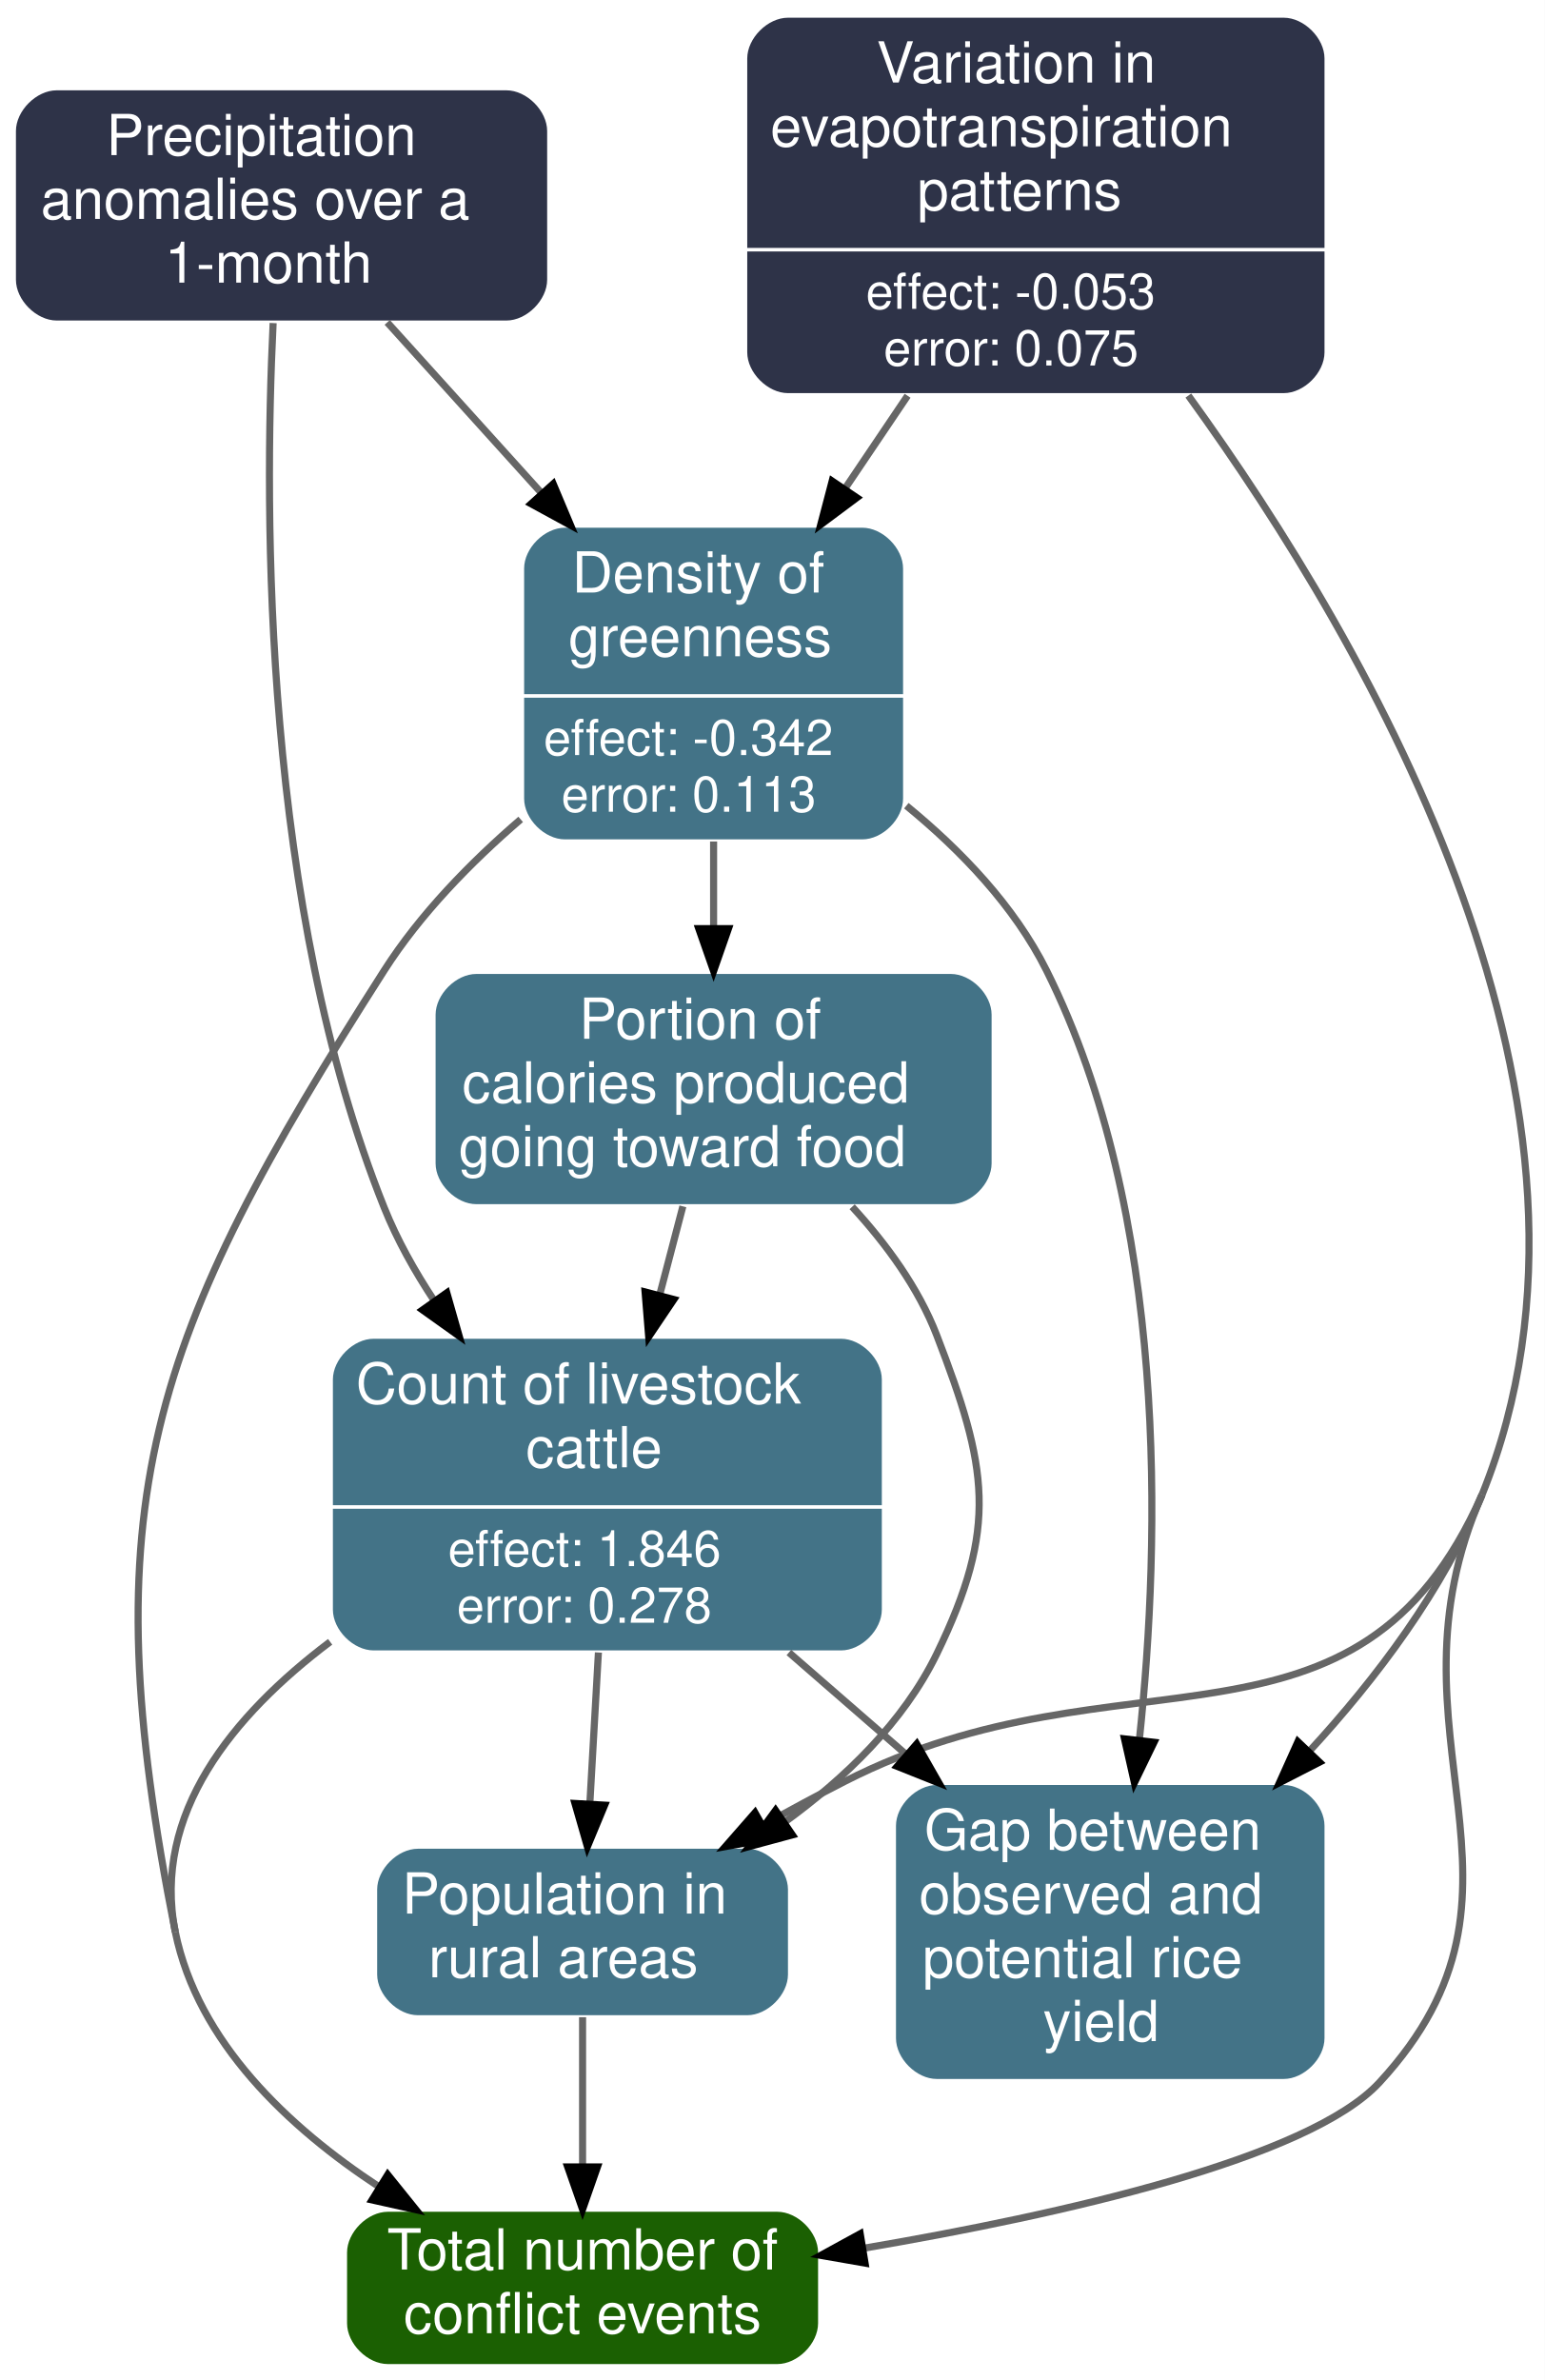
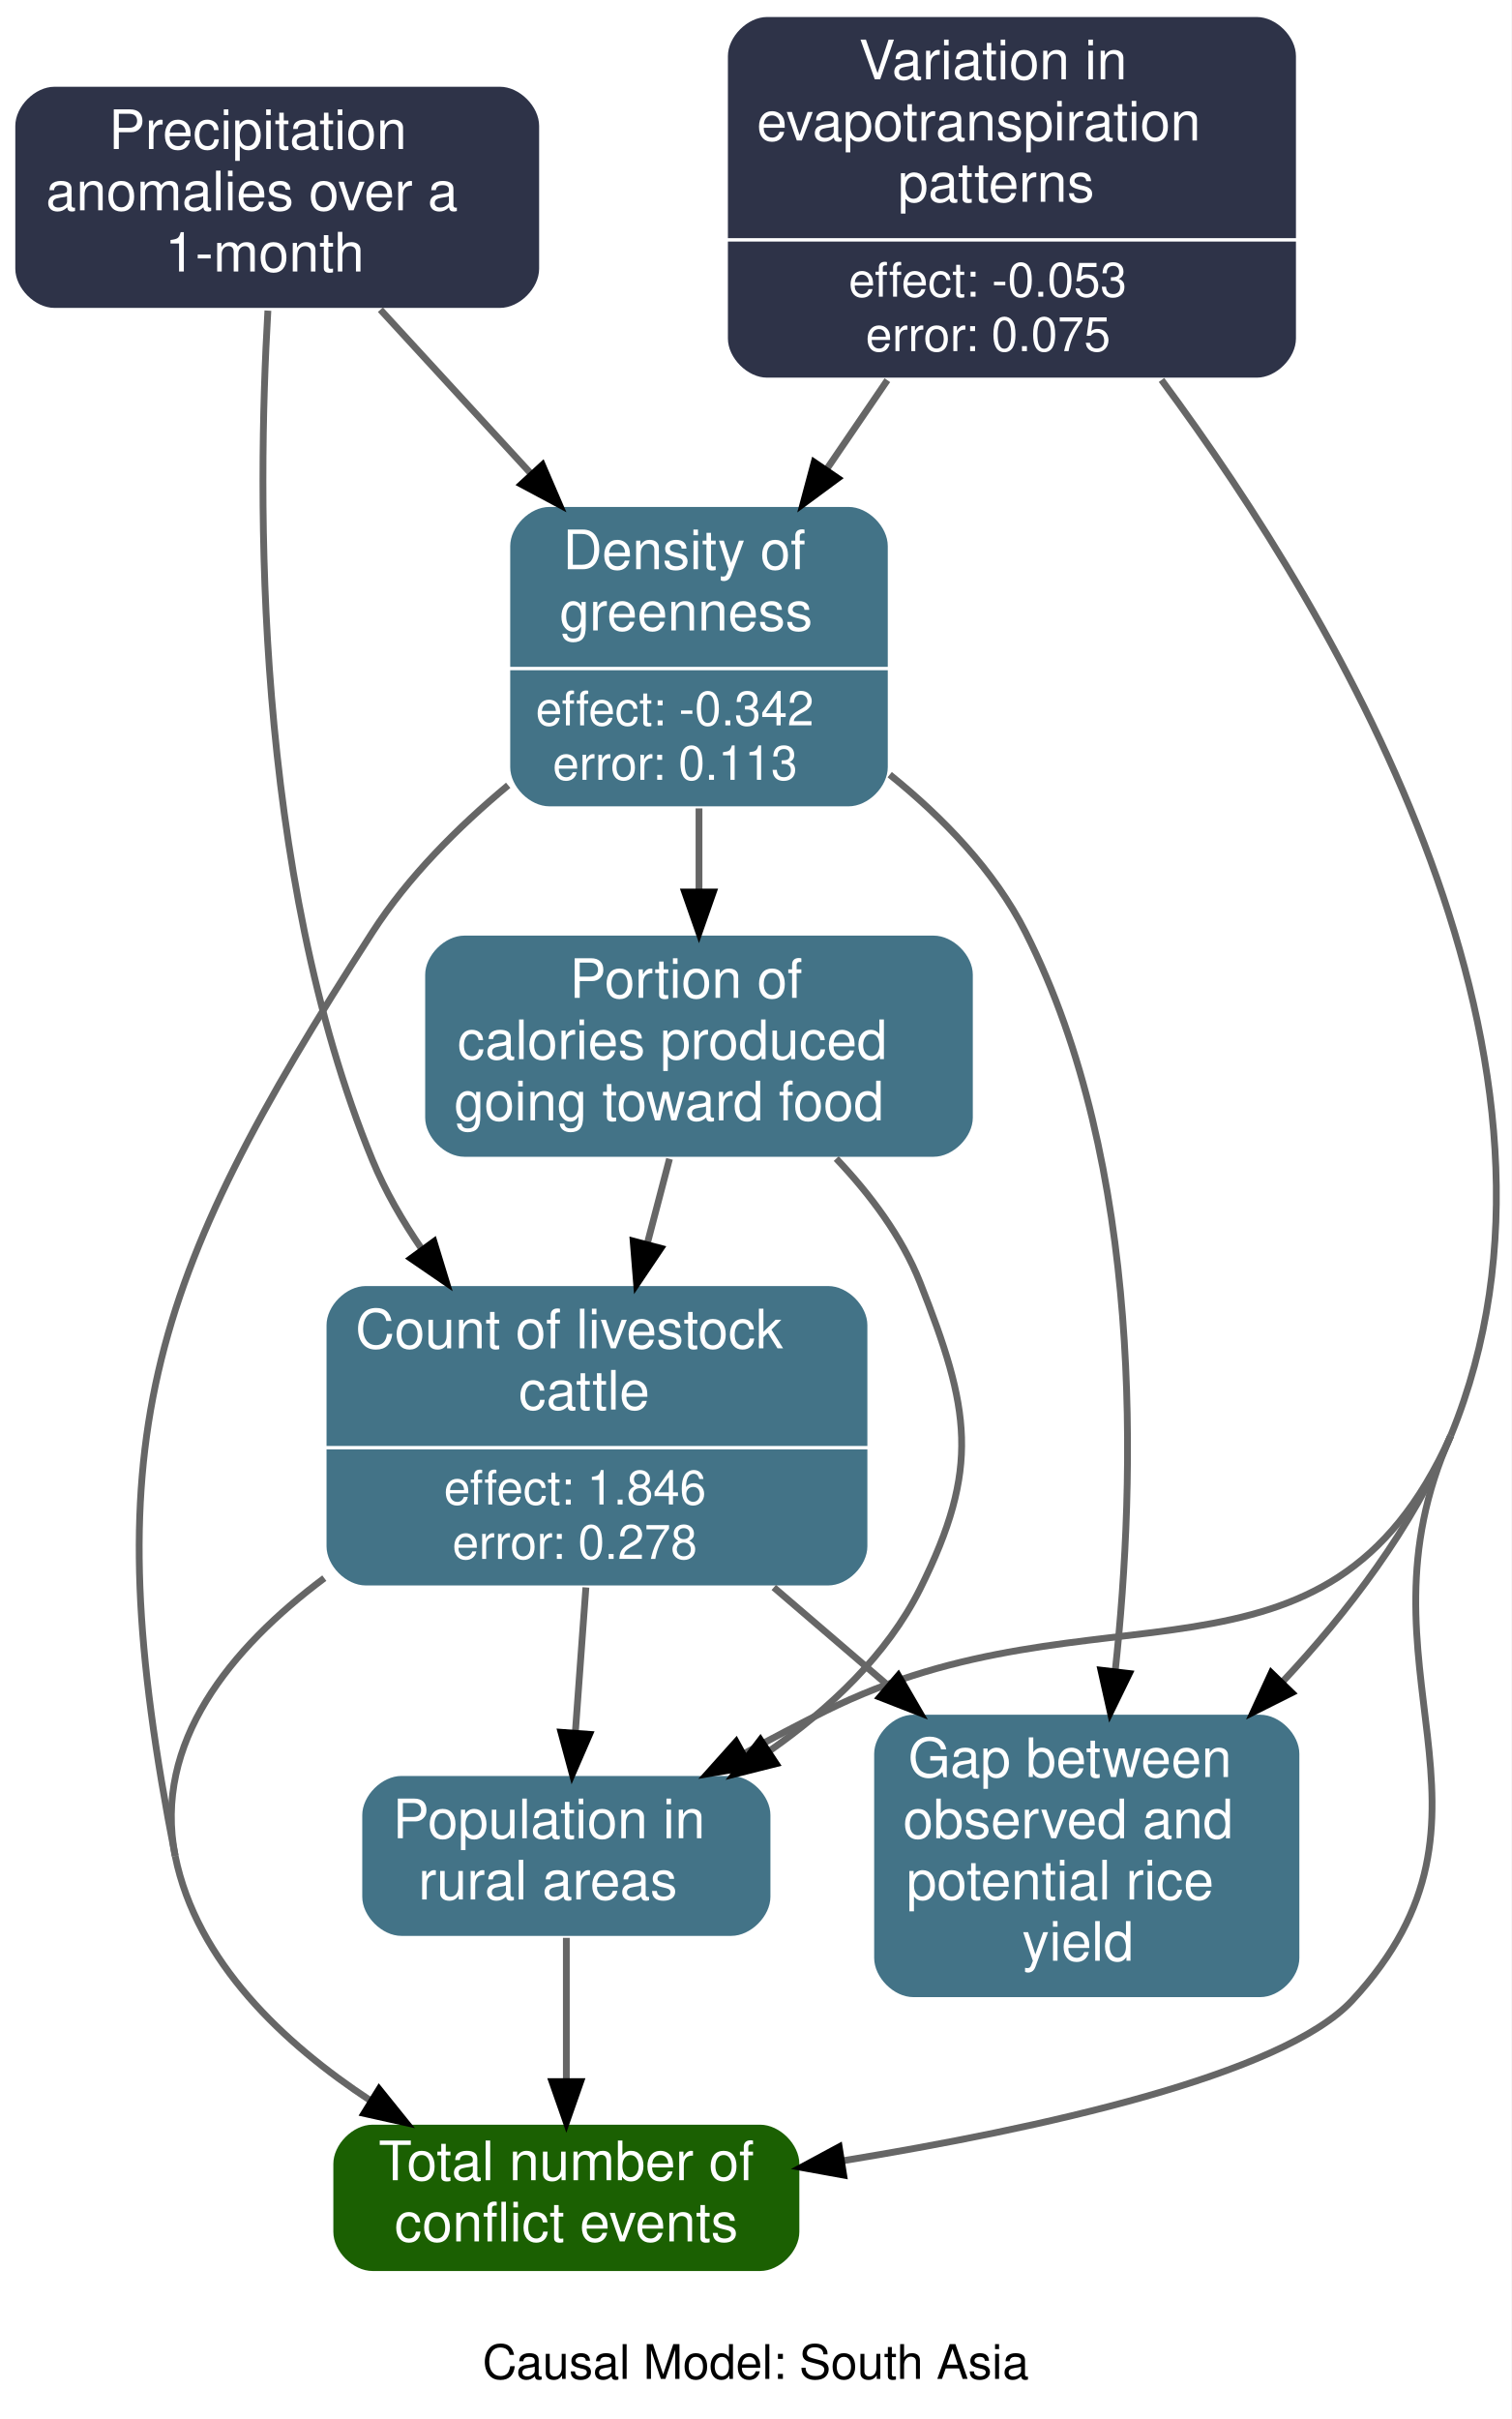
- <svg xmlns="http://www.w3.org/2000/svg" width="" height="" viewBox="0.00 0.00 436.20 672.00" preserveAspectRatio="xMinYMin">
-   <g id="graph0" class="graph" transform="scale(1 1) rotate(0) translate(4 668)">
-     <polygon fill="#ffffff" stroke="transparent" points="-4,4 -4,-668 432.199,-668 432.199,4 -4,4" />
+ <svg xmlns="http://www.w3.org/2000/svg" width="" height="" viewBox="0.00 0.00 444.37 711.00" preserveAspectRatio="xMinYMin">
+   <g id="graph0" class="graph" transform="scale(1 1) rotate(0) translate(4 707)">
+     <polygon fill="#ffffff" stroke="transparent" points="-4,4 -4,-707 440.37,-707 440.37,4 -4,4" />
+     <text text-anchor="middle" x="218.185" y="-7.8" font-family="Helvetica, Arial, sans-serif" font-size="14.00" fill="#000000">Causal Model: South Asia</text>
    <g id="node1" class="node rankA">
-       <path fill="none" stroke="#000000" d="M218.5,-556.5C218.5,-556.5 358.5,-556.5 358.5,-556.5 364.5,-556.5 370.5,-562.5 370.5,-568.5 370.5,-568.5 370.5,-651.5 370.5,-651.5 370.5,-657.5 364.5,-663.5 358.5,-663.5 358.5,-663.5 218.5,-663.5 218.5,-663.5 212.5,-663.5 206.5,-657.5 206.5,-651.5 206.5,-651.5 206.5,-568.5 206.5,-568.5 206.5,-562.5 212.5,-556.5 218.5,-556.5" />
-       <text text-anchor="start" x="243.5" y="-644.7" font-family="Helvetica, Arial, sans-serif" font-size="16.00" fill="#000000">Variation in</text>
-       <text text-anchor="start" x="213.5" y="-626.7" font-family="Helvetica, Arial, sans-serif" font-size="16.00" fill="#000000">evapotranspiration</text>
-       <text text-anchor="start" x="255" y="-608.7" font-family="Helvetica, Arial, sans-serif" font-size="16.00" fill="#000000">patterns</text>
-       <polyline fill="none" stroke="#000000" points="206.5,-597.5 370.5,-597.5 " />
-       <text text-anchor="start" x="240.5" y="-580.8" font-family="Helvetica, Arial, sans-serif" font-size="14.00" fill="#000000">effect: -0.053</text>
-       <text text-anchor="start" x="245.5" y="-564.8" font-family="Helvetica, Arial, sans-serif" font-size="14.00" fill="#000000">error: 0.075</text>
+       <path fill="none" stroke="#000000" d="M221.5,-595.5C221.5,-595.5 365.5,-595.5 365.5,-595.5 371.5,-595.5 377.5,-601.5 377.5,-607.5 377.5,-607.5 377.5,-690.5 377.5,-690.5 377.5,-696.5 371.5,-702.5 365.5,-702.5 365.5,-702.5 221.5,-702.5 221.5,-702.5 215.5,-702.5 209.5,-696.5 209.5,-690.5 209.5,-690.5 209.5,-607.5 209.5,-607.5 209.5,-601.5 215.5,-595.5 221.5,-595.5" />
+       <text text-anchor="start" x="248.5" y="-683.7" font-family="Helvetica, Arial, sans-serif" font-size="16.00" fill="#000000">Variation in</text>
+       <text text-anchor="start" x="218.5" y="-665.7" font-family="Helvetica, Arial, sans-serif" font-size="16.00" fill="#000000">evapotranspiration</text>
+       <text text-anchor="start" x="260" y="-647.7" font-family="Helvetica, Arial, sans-serif" font-size="16.00" fill="#000000">patterns</text>
+       <polyline fill="none" stroke="#000000" points="209.5,-636.5 377.5,-636.5 " />
+       <text text-anchor="start" x="245.5" y="-619.8" font-family="Helvetica, Arial, sans-serif" font-size="14.00" fill="#000000">effect: -0.053</text>
+       <text text-anchor="start" x="250.5" y="-603.8" font-family="Helvetica, Arial, sans-serif" font-size="14.00" fill="#000000">error: 0.075</text>
    </g>
    <g id="node3" class="node rankB">
-       <path fill="none" stroke="#000000" d="M155.5,-430.5C155.5,-430.5 239.5,-430.5 239.5,-430.5 245.5,-430.5 251.5,-436.5 251.5,-442.5 251.5,-442.5 251.5,-507.5 251.5,-507.5 251.5,-513.5 245.5,-519.5 239.5,-519.5 239.5,-519.5 155.5,-519.5 155.5,-519.5 149.5,-519.5 143.5,-513.5 143.5,-507.5 143.5,-507.5 143.5,-442.5 143.5,-442.5 143.5,-436.5 149.5,-430.5 155.5,-430.5" />
-       <text text-anchor="start" x="157.5" y="-500.7" font-family="Helvetica, Arial, sans-serif" font-size="16.00" fill="#000000">Density of</text>
-       <text text-anchor="start" x="156.5" y="-482.7" font-family="Helvetica, Arial, sans-serif" font-size="16.00" fill="#000000">greenness</text>
-       <polyline fill="none" stroke="#000000" points="143.5,-471.5 251.5,-471.5 " />
-       <text text-anchor="start" x="149.5" y="-454.8" font-family="Helvetica, Arial, sans-serif" font-size="14.00" fill="#000000">effect: -0.342</text>
-       <text text-anchor="start" x="154.5" y="-438.8" font-family="Helvetica, Arial, sans-serif" font-size="14.00" fill="#000000">error: 0.113</text>
+       <path fill="none" stroke="#000000" d="M157.5,-469.5C157.5,-469.5 245.5,-469.5 245.5,-469.5 251.5,-469.5 257.5,-475.5 257.5,-481.5 257.5,-481.5 257.5,-546.5 257.5,-546.5 257.5,-552.5 251.5,-558.5 245.5,-558.5 245.5,-558.5 157.5,-558.5 157.5,-558.5 151.5,-558.5 145.5,-552.5 145.5,-546.5 145.5,-546.5 145.5,-481.5 145.5,-481.5 145.5,-475.5 151.5,-469.5 157.5,-469.5" />
+       <text text-anchor="start" x="161.5" y="-539.7" font-family="Helvetica, Arial, sans-serif" font-size="16.00" fill="#000000">Density of</text>
+       <text text-anchor="start" x="160.5" y="-521.7" font-family="Helvetica, Arial, sans-serif" font-size="16.00" fill="#000000">greenness</text>
+       <polyline fill="none" stroke="#000000" points="145.5,-510.5 257.5,-510.5 " />
+       <text text-anchor="start" x="153.5" y="-493.8" font-family="Helvetica, Arial, sans-serif" font-size="14.00" fill="#000000">effect: -0.342</text>
+       <text text-anchor="start" x="158.5" y="-477.8" font-family="Helvetica, Arial, sans-serif" font-size="14.00" fill="#000000">error: 0.113</text>
    </g>
    <g id="edge1" class="edge">
-       <path fill="none" stroke="#000000" stroke-width="2" d="M252.273,-556.256C246.43,-547.589 240.375,-538.606 234.514,-529.912" />
-       <polygon fill="#000000" stroke="#000000" stroke-width="2" points="237.938,-527.477 227.748,-519.874 230.973,-532.172 237.938,-527.477" />
+       <path fill="none" stroke="#000000" stroke-width="2" d="M256.875,-595.256C250.968,-586.589 244.846,-577.606 238.921,-568.912" />
+       <polygon fill="#000000" stroke="#000000" stroke-width="2" points="242.309,-566.425 232.081,-558.874 235.368,-571.155 242.309,-566.425" />
    </g>
    <g id="node6" class="node rankB">
-       <path fill="none" stroke="#000000" d="M260.5,-80.5C260.5,-80.5 358.5,-80.5 358.5,-80.5 364.5,-80.5 370.5,-86.5 370.5,-92.5 370.5,-92.5 370.5,-152.5 370.5,-152.5 370.5,-158.5 364.5,-164.5 358.5,-164.5 358.5,-164.5 260.5,-164.5 260.5,-164.5 254.5,-164.5 248.5,-158.5 248.5,-152.5 248.5,-152.5 248.5,-92.5 248.5,-92.5 248.5,-86.5 254.5,-80.5 260.5,-80.5" />
-       <text text-anchor="start" x="257" y="-145.7" font-family="Helvetica, Arial, sans-serif" font-size="16.00" fill="#000000">Gap between</text>
-       <text text-anchor="start" x="255.5" y="-127.7" font-family="Helvetica, Arial, sans-serif" font-size="16.00" fill="#000000">observed and</text>
-       <text text-anchor="start" x="256.5" y="-109.7" font-family="Helvetica, Arial, sans-serif" font-size="16.00" fill="#000000">potential rice</text>
-       <text text-anchor="start" x="290.5" y="-91.7" font-family="Helvetica, Arial, sans-serif" font-size="16.00" fill="#000000">yield</text>
+       <path fill="none" stroke="#000000" d="M264.5,-119.5C264.5,-119.5 366.5,-119.5 366.5,-119.5 372.5,-119.5 378.5,-125.5 378.5,-131.5 378.5,-131.5 378.5,-191.5 378.5,-191.5 378.5,-197.5 372.5,-203.5 366.5,-203.5 366.5,-203.5 264.5,-203.5 264.5,-203.5 258.5,-203.5 252.5,-197.5 252.5,-191.5 252.5,-191.5 252.5,-131.5 252.5,-131.5 252.5,-125.5 258.5,-119.5 264.5,-119.5" />
+       <text text-anchor="start" x="263" y="-184.7" font-family="Helvetica, Arial, sans-serif" font-size="16.00" fill="#000000">Gap between</text>
+       <text text-anchor="start" x="261.5" y="-166.7" font-family="Helvetica, Arial, sans-serif" font-size="16.00" fill="#000000">observed and</text>
+       <text text-anchor="start" x="262.5" y="-148.7" font-family="Helvetica, Arial, sans-serif" font-size="16.00" fill="#000000">potential rice</text>
+       <text text-anchor="start" x="296.5" y="-130.7" font-family="Helvetica, Arial, sans-serif" font-size="16.00" fill="#000000">yield</text>
    </g>
    <g id="edge2" class="edge">
-       <path fill="none" stroke="#000000" stroke-width="2" d="M414.5,-246C403.641,-219.188 384.574,-193.996 365.642,-173.447" />
-       <polygon fill="#000000" stroke="#000000" stroke-width="2" points="368.583,-170.445 357.272,-164.639 362.493,-176.231 368.583,-170.445" />
+       <path fill="none" stroke="#000000" stroke-width="2" d="M422.5,-285C411.452,-258.147 392.134,-233.025 372.925,-212.542" />
+       <polygon fill="#000000" stroke="#000000" stroke-width="2" points="375.794,-209.467 364.431,-203.763 369.757,-215.308 375.794,-209.467" />
    </g>
    <g id="node7" class="node rankB">
-       <path fill="none" stroke="#000000" d="M114,-98.5C114,-98.5 207,-98.5 207,-98.5 213,-98.5 219,-104.5 219,-110.5 219,-110.5 219,-134.5 219,-134.5 219,-140.5 213,-146.5 207,-146.5 207,-146.5 114,-146.5 114,-146.5 108,-146.5 102,-140.5 102,-134.5 102,-134.5 102,-110.5 102,-110.5 102,-104.5 108,-98.5 114,-98.5" />
-       <text text-anchor="start" x="109.5" y="-127.7" font-family="Helvetica, Arial, sans-serif" font-size="16.00" fill="#000000">Population in</text>
-       <text text-anchor="start" x="117" y="-109.7" font-family="Helvetica, Arial, sans-serif" font-size="16.00" fill="#000000">rural areas</text>
+       <path fill="none" stroke="#000000" d="M114,-137.5C114,-137.5 211,-137.5 211,-137.5 217,-137.5 223,-143.5 223,-149.5 223,-149.5 223,-173.5 223,-173.5 223,-179.5 217,-185.5 211,-185.5 211,-185.5 114,-185.5 114,-185.5 108,-185.5 102,-179.5 102,-173.5 102,-173.5 102,-149.5 102,-149.5 102,-143.5 108,-137.5 114,-137.5" />
+       <text text-anchor="start" x="111.5" y="-166.7" font-family="Helvetica, Arial, sans-serif" font-size="16.00" fill="#000000">Population in</text>
+       <text text-anchor="start" x="119" y="-148.7" font-family="Helvetica, Arial, sans-serif" font-size="16.00" fill="#000000">rural areas</text>
    </g>
    <g id="edge3" class="edge">
-       <path fill="none" stroke="#000000" stroke-width="2" d="M331.555,-556.315C383.42,-484.738 458.431,-354.47 414.5,-246" />
-       <path fill="none" stroke="#000000" stroke-width="2" d="M414.5,-246C379.101,-165.732 312.631,-204.894 234.5,-165 226.967,-161.154 219.113,-156.909 211.456,-152.635" />
-       <polygon fill="#000000" stroke="#000000" stroke-width="2" points="213.328,-148.869 200.817,-146.611 209.19,-156.178 213.328,-148.869" />
+       <path fill="none" stroke="#000000" stroke-width="2" d="M337.479,-595.325C390.469,-523.761 467.143,-393.505 422.5,-285" />
+       <path fill="none" stroke="#000000" stroke-width="2" d="M422.5,-285C385.996,-203.446 318.472,-243.85 238.5,-204 230.686,-200.106 222.53,-195.807 214.584,-191.482" />
+       <polygon fill="#000000" stroke="#000000" stroke-width="2" points="216.466,-187.724 203.93,-185.606 212.409,-195.079 216.466,-187.724" />
    </g>
    <g id="node8" class="node rankC">
-       <path fill="none" stroke="#000000" d="M215.5,-44C215.5,-44 105.5,-44 105.5,-44 99.5,-44 93.5,-38 93.5,-32 93.5,-32 93.5,-12 93.5,-12 93.5,-6 99.5,0 105.5,0 105.5,0 215.5,0 215.5,0 221.5,0 227.5,-6 227.5,-12 227.5,-12 227.5,-32 227.5,-32 227.5,-38 221.5,-44 215.5,-44" />
-       <text text-anchor="middle" x="160.5" y="-27.2" font-family="Helvetica, Arial, sans-serif" font-size="16.00" fill="#000000">Total number of</text>
-       <text text-anchor="middle" x="160.5" y="-9.2" font-family="Helvetica, Arial, sans-serif" font-size="16.00" fill="#000000">conflict events</text>
+       <path fill="none" stroke="#000000" d="M219.5,-83C219.5,-83 105.5,-83 105.5,-83 99.5,-83 93.5,-77 93.5,-71 93.5,-71 93.5,-51 93.5,-51 93.5,-45 99.5,-39 105.5,-39 105.5,-39 219.5,-39 219.5,-39 225.5,-39 231.5,-45 231.5,-51 231.5,-51 231.5,-71 231.5,-71 231.5,-77 225.5,-83 219.5,-83" />
+       <text text-anchor="middle" x="162.5" y="-66.2" font-family="Helvetica, Arial, sans-serif" font-size="16.00" fill="#000000">Total number of</text>
+       <text text-anchor="middle" x="162.5" y="-48.2" font-family="Helvetica, Arial, sans-serif" font-size="16.00" fill="#000000">conflict events</text>
    </g>
    <g id="edge4" class="edge">
-       <path fill="none" stroke="#000000" stroke-width="2" d="M414.5,-246C384.279,-177.473 436.317,-135.017 385.5,-80 365.664,-58.525 296.165,-42.775 239.597,-33.151" />
-       <polygon fill="#000000" stroke="#000000" stroke-width="2" points="240.27,-29.006 227.745,-31.191 238.899,-37.293 240.27,-29.006" />
+       <path fill="none" stroke="#000000" stroke-width="2" d="M422.5,-285C391.902,-216.64 444.49,-173.857 393.5,-119 373.099,-97.052 301.751,-81.364 243.686,-71.884" />
+       <polygon fill="#000000" stroke="#000000" stroke-width="2" points="244.03,-67.686 231.52,-69.955 242.714,-75.983 244.03,-67.686" />
    </g>
    <g id="node2" class="node rankB">
-       <path fill="none" stroke="#000000" d="M130.5,-327.5C130.5,-327.5 264.5,-327.5 264.5,-327.5 270.5,-327.5 276.5,-333.5 276.5,-339.5 276.5,-339.5 276.5,-381.5 276.5,-381.5 276.5,-387.5 270.5,-393.5 264.5,-393.5 264.5,-393.5 130.5,-393.5 130.5,-393.5 124.5,-393.5 118.5,-387.5 118.5,-381.5 118.5,-381.5 118.5,-339.5 118.5,-339.5 118.5,-333.5 124.5,-327.5 130.5,-327.5" />
-       <text text-anchor="start" x="159.5" y="-374.7" font-family="Helvetica, Arial, sans-serif" font-size="16.00" fill="#000000">Portion of</text>
-       <text text-anchor="start" x="126.5" y="-356.7" font-family="Helvetica, Arial, sans-serif" font-size="16.00" fill="#000000">calories produced</text>
-       <text text-anchor="start" x="125.5" y="-338.7" font-family="Helvetica, Arial, sans-serif" font-size="16.00" fill="#000000">going toward food</text>
+       <path fill="none" stroke="#000000" d="M132.5,-366.5C132.5,-366.5 270.5,-366.5 270.5,-366.5 276.5,-366.5 282.5,-372.5 282.5,-378.5 282.5,-378.5 282.5,-420.5 282.5,-420.5 282.5,-426.5 276.5,-432.5 270.5,-432.5 270.5,-432.5 132.5,-432.5 132.5,-432.5 126.5,-432.5 120.5,-426.5 120.5,-420.5 120.5,-420.5 120.5,-378.5 120.5,-378.5 120.5,-372.5 126.5,-366.5 132.5,-366.5" />
+       <text text-anchor="start" x="163.5" y="-413.7" font-family="Helvetica, Arial, sans-serif" font-size="16.00" fill="#000000">Portion of</text>
+       <text text-anchor="start" x="130.5" y="-395.7" font-family="Helvetica, Arial, sans-serif" font-size="16.00" fill="#000000">calories produced</text>
+       <text text-anchor="start" x="129.5" y="-377.7" font-family="Helvetica, Arial, sans-serif" font-size="16.00" fill="#000000">going toward food</text>
    </g>
    <g id="node4" class="node rankB">
-       <path fill="none" stroke="#000000" d="M101.5,-201.5C101.5,-201.5 233.5,-201.5 233.5,-201.5 239.5,-201.5 245.5,-207.5 245.5,-213.5 245.5,-213.5 245.5,-278.5 245.5,-278.5 245.5,-284.5 239.5,-290.5 233.5,-290.5 233.5,-290.5 101.5,-290.5 101.5,-290.5 95.5,-290.5 89.5,-284.5 89.5,-278.5 89.5,-278.5 89.5,-213.5 89.5,-213.5 89.5,-207.5 95.5,-201.5 101.5,-201.5" />
-       <text text-anchor="start" x="96.5" y="-271.7" font-family="Helvetica, Arial, sans-serif" font-size="16.00" fill="#000000">Count of livestock</text>
-       <text text-anchor="start" x="144.5" y="-253.7" font-family="Helvetica, Arial, sans-serif" font-size="16.00" fill="#000000">cattle</text>
-       <polyline fill="none" stroke="#000000" points="89.5,-242.5 245.5,-242.5 " />
-       <text text-anchor="start" x="122.5" y="-225.8" font-family="Helvetica, Arial, sans-serif" font-size="14.00" fill="#000000">effect: 1.846</text>
-       <text text-anchor="start" x="125" y="-209.8" font-family="Helvetica, Arial, sans-serif" font-size="14.00" fill="#000000">error: 0.278</text>
+       <path fill="none" stroke="#000000" d="M103.5,-240.5C103.5,-240.5 239.5,-240.5 239.5,-240.5 245.5,-240.5 251.5,-246.5 251.5,-252.5 251.5,-252.5 251.5,-317.5 251.5,-317.5 251.5,-323.5 245.5,-329.5 239.5,-329.5 239.5,-329.5 103.5,-329.5 103.5,-329.5 97.5,-329.5 91.5,-323.5 91.5,-317.5 91.5,-317.5 91.5,-252.5 91.5,-252.5 91.5,-246.5 97.5,-240.5 103.5,-240.5" />
+       <text text-anchor="start" x="100.5" y="-310.7" font-family="Helvetica, Arial, sans-serif" font-size="16.00" fill="#000000">Count of livestock</text>
+       <text text-anchor="start" x="148.5" y="-292.7" font-family="Helvetica, Arial, sans-serif" font-size="16.00" fill="#000000">cattle</text>
+       <polyline fill="none" stroke="#000000" points="91.5,-281.5 251.5,-281.5 " />
+       <text text-anchor="start" x="126.5" y="-264.8" font-family="Helvetica, Arial, sans-serif" font-size="14.00" fill="#000000">effect: 1.846</text>
+       <text text-anchor="start" x="129" y="-248.8" font-family="Helvetica, Arial, sans-serif" font-size="14.00" fill="#000000">error: 0.278</text>
    </g>
    <g id="edge5" class="edge">
-       <path fill="none" stroke="#000000" stroke-width="2" d="M188.823,-327.382C186.753,-319.481 184.486,-310.829 182.227,-302.209" />
-       <polygon fill="#000000" stroke="#000000" stroke-width="2" points="186.276,-301.091 179.172,-290.548 178.151,-303.221 186.276,-301.091" />
+       <path fill="none" stroke="#000000" stroke-width="2" d="M192.823,-366.382C190.753,-358.481 188.486,-349.829 186.227,-341.209" />
+       <polygon fill="#000000" stroke="#000000" stroke-width="2" points="190.276,-340.091 183.172,-329.548 182.151,-342.221 190.276,-340.091" />
    </g>
    <g id="edge6" class="edge">
-       <path fill="none" stroke="#000000" stroke-width="2" d="M236.621,-327.266C246.286,-316.762 255.342,-304.371 260.5,-291 274.897,-253.681 277.993,-236.972 260.5,-201 251.14,-181.753 234.523,-165.824 217.49,-153.461" />
-       <polygon fill="#000000" stroke="#000000" stroke-width="2" points="219.739,-149.91 207.464,-146.595 214.992,-156.841 219.739,-149.91" />
+       <path fill="none" stroke="#000000" stroke-width="2" d="M241.842,-366.462C251.813,-355.961 261.162,-343.523 266.5,-330 281.187,-292.794 284.334,-275.805 266.5,-240 256.804,-220.534 239.725,-204.618 222.175,-192.331" />
+       <polygon fill="#000000" stroke="#000000" stroke-width="2" points="224.169,-188.616 211.839,-185.517 219.546,-195.629 224.169,-188.616" />
    </g>
    <g id="edge7" class="edge">
-       <path fill="none" stroke="#000000" stroke-width="2" d="M197.5,-430.403C197.5,-422.409 197.5,-414.068 197.5,-406.048" />
-       <polygon fill="#000000" stroke="#000000" stroke-width="2" points="201.7,-405.803 197.5,-393.803 193.3,-405.803 201.7,-405.803" />
+       <path fill="none" stroke="#000000" stroke-width="2" d="M201.5,-469.403C201.5,-461.409 201.5,-453.068 201.5,-445.048" />
+       <polygon fill="#000000" stroke="#000000" stroke-width="2" points="205.7,-444.803 201.5,-432.803 197.3,-444.803 205.7,-444.803" />
    </g>
    <g id="edge8" class="edge">
-       <path fill="none" stroke="#000000" stroke-width="2" d="M251.923,-440.51C267.382,-427.853 282.458,-412.119 291.5,-394 325.89,-325.087 323.777,-233.832 317.708,-176.642" />
-       <polygon fill="#000000" stroke="#000000" stroke-width="2" points="321.869,-176.065 316.321,-164.626 313.524,-177.028 321.869,-176.065" />
+       <path fill="none" stroke="#000000" stroke-width="2" d="M257.569,-479.315C273.179,-466.738 288.35,-451.099 297.5,-433 332.247,-364.267 330.037,-272.962 323.849,-215.713" />
+       <polygon fill="#000000" stroke="#000000" stroke-width="2" points="328.008,-215.112 322.436,-203.684 319.665,-216.092 328.008,-215.112" />
    </g>
    <g id="edge9" class="edge">
-       <path fill="none" stroke="#000000" stroke-width="2" d="M143.025,-436.644C128.81,-424.407 114.649,-409.875 104.5,-394 37.986,-289.962 21.343,-243.597 45.5,-122.5" />
-       <path fill="none" stroke="#000000" stroke-width="2" d="M45.5,-122.5C51.876,-91.335 77.532,-67.309 102.998,-50.574" />
-       <polygon fill="#000000" stroke="#000000" stroke-width="2" points="105.485,-53.973 113.461,-44.073 101.052,-46.838 105.485,-53.973" />
+       <path fill="none" stroke="#000000" stroke-width="2" d="M145.408,-476.186C130.648,-463.912 115.95,-449.225 105.5,-433 38.687,-329.265 23.754,-282.583 47.5,-161.5" />
+       <path fill="none" stroke="#000000" stroke-width="2" d="M47.5,-161.5C53.825,-130.325 79.478,-106.298 104.954,-89.565" />
+       <polygon fill="#000000" stroke="#000000" stroke-width="2" points="107.444,-92.963 115.423,-83.065 103.013,-85.827 107.444,-92.963" />
    </g>
    <g id="edge10" class="edge">
-       <path fill="none" stroke="#000000" stroke-width="2" d="M218.765,-201.414C229.564,-192.022 241.025,-182.054 252.035,-172.478" />
-       <polygon fill="#000000" stroke="#000000" stroke-width="2" points="254.854,-175.593 261.153,-164.548 249.342,-169.254 254.854,-175.593" />
+       <path fill="none" stroke="#000000" stroke-width="2" d="M223.487,-240.414C234.439,-231.022 246.061,-221.054 257.226,-211.478" />
+       <polygon fill="#000000" stroke="#000000" stroke-width="2" points="260.097,-214.549 266.472,-203.548 254.629,-208.173 260.097,-214.549" />
    </g>
    <g id="edge11" class="edge">
-       <path fill="none" stroke="#000000" stroke-width="2" d="M164.973,-201.414C164.178,-187.381 163.309,-172.065 162.551,-158.691" />
-       <polygon fill="#000000" stroke="#000000" stroke-width="2" points="166.737,-158.312 161.864,-146.569 158.35,-158.787 166.737,-158.312" />
+       <path fill="none" stroke="#000000" stroke-width="2" d="M168.251,-240.414C167.228,-226.381 166.112,-211.065 165.137,-197.691" />
+       <polygon fill="#000000" stroke="#000000" stroke-width="2" points="169.315,-197.232 164.254,-185.569 160.937,-197.842 169.315,-197.232" />
    </g>
    <g id="edge12" class="edge">
-       <path fill="none" stroke="#000000" stroke-width="2" d="M89.222,-204.432C61.624,-183.627 38.867,-155.751 45.5,-122.5" />
+       <path fill="none" stroke="#000000" stroke-width="2" d="M91.346,-243.152C63.663,-222.458 40.98,-194.744 47.5,-161.5" />
    </g>
    <g id="node5" class="node rankA">
-       <path fill="none" stroke="#000000" d="M12,-577C12,-577 139,-577 139,-577 145,-577 151,-583 151,-589 151,-589 151,-631 151,-631 151,-637 145,-643 139,-643 139,-643 12,-643 12,-643 6,-643 0,-637 0,-631 0,-631 0,-589 0,-589 0,-583 6,-577 12,-577" />
-       <text text-anchor="start" x="26" y="-624.2" font-family="Helvetica, Arial, sans-serif" font-size="16.00" fill="#000000">Precipitation</text>
-       <text text-anchor="start" x="7.5" y="-606.2" font-family="Helvetica, Arial, sans-serif" font-size="16.00" fill="#000000">anomalies over a</text>
-       <text text-anchor="start" x="42.5" y="-588.2" font-family="Helvetica, Arial, sans-serif" font-size="16.00" fill="#000000">1-month</text>
+       <path fill="none" stroke="#000000" d="M12,-616C12,-616 143,-616 143,-616 149,-616 155,-622 155,-628 155,-628 155,-670 155,-670 155,-676 149,-682 143,-682 143,-682 12,-682 12,-682 6,-682 0,-676 0,-670 0,-670 0,-628 0,-628 0,-622 6,-616 12,-616" />
+       <text text-anchor="start" x="28" y="-663.2" font-family="Helvetica, Arial, sans-serif" font-size="16.00" fill="#000000">Precipitation</text>
+       <text text-anchor="start" x="9.5" y="-645.2" font-family="Helvetica, Arial, sans-serif" font-size="16.00" fill="#000000">anomalies over a</text>
+       <text text-anchor="start" x="44.5" y="-627.2" font-family="Helvetica, Arial, sans-serif" font-size="16.00" fill="#000000">1-month</text>
    </g>
    <g id="edge13" class="edge">
-       <path fill="none" stroke="#000000" stroke-width="2" d="M105.345,-576.975C118.499,-562.42 134.295,-544.94 149.064,-528.597" />
-       <polygon fill="#000000" stroke="#000000" stroke-width="2" points="152.21,-531.38 157.14,-519.661 145.978,-525.748 152.21,-531.38" />
+       <path fill="none" stroke="#000000" stroke-width="2" d="M107.834,-615.975C121.204,-601.42 137.259,-583.94 152.27,-567.597" />
+       <polygon fill="#000000" stroke="#000000" stroke-width="2" points="155.454,-570.34 160.478,-558.661 149.267,-564.657 155.454,-570.34" />
    </g>
    <g id="edge14" class="edge">
-       <path fill="none" stroke="#000000" stroke-width="2" d="M73.124,-576.779C70.482,-522.423 70.383,-412.028 104.5,-327 108.132,-317.949 113.091,-309.065 118.644,-300.69" />
-       <polygon fill="#000000" stroke="#000000" stroke-width="2" points="122.171,-302.976 125.662,-290.751 115.31,-298.131 122.171,-302.976" />
+       <path fill="none" stroke="#000000" stroke-width="2" d="M74.756,-615.697C71.566,-561.225 70.582,-450.667 105.5,-366 109.237,-356.939 114.336,-348.095 120.057,-339.779" />
+       <polygon fill="#000000" stroke="#000000" stroke-width="2" points="123.579,-342.079 127.293,-329.92 116.807,-337.109 123.579,-342.079" />
    </g>
    <g id="edge15" class="edge">
-       <path fill="none" stroke="#000000" stroke-width="2" d="M160.5,-98.428C160.5,-85.801 160.5,-70.115 160.5,-56.245" />
-       <polygon fill="#000000" stroke="#000000" stroke-width="2" points="164.7,-56.158 160.5,-44.158 156.3,-56.158 164.7,-56.158" />
+       <path fill="none" stroke="#000000" stroke-width="2" d="M162.5,-137.428C162.5,-124.801 162.5,-109.115 162.5,-95.245" />
+       <polygon fill="#000000" stroke="#000000" stroke-width="2" points="166.7,-95.158 162.5,-83.158 158.3,-95.158 166.7,-95.158" />
    </g>
  </g>
  <style>.node path {
  stroke: #fff;
}
.node text {
  fill: #fff;
}
.node polyline {
  stroke: #fff;
}
.rankA path {
  fill: #2e3348;
}
.rankB path {
  fill: #437387;
}
.rankC path {
  fill: #1b6002;
}
.edge path {
  stroke: #666;
};
</style>
</svg>
